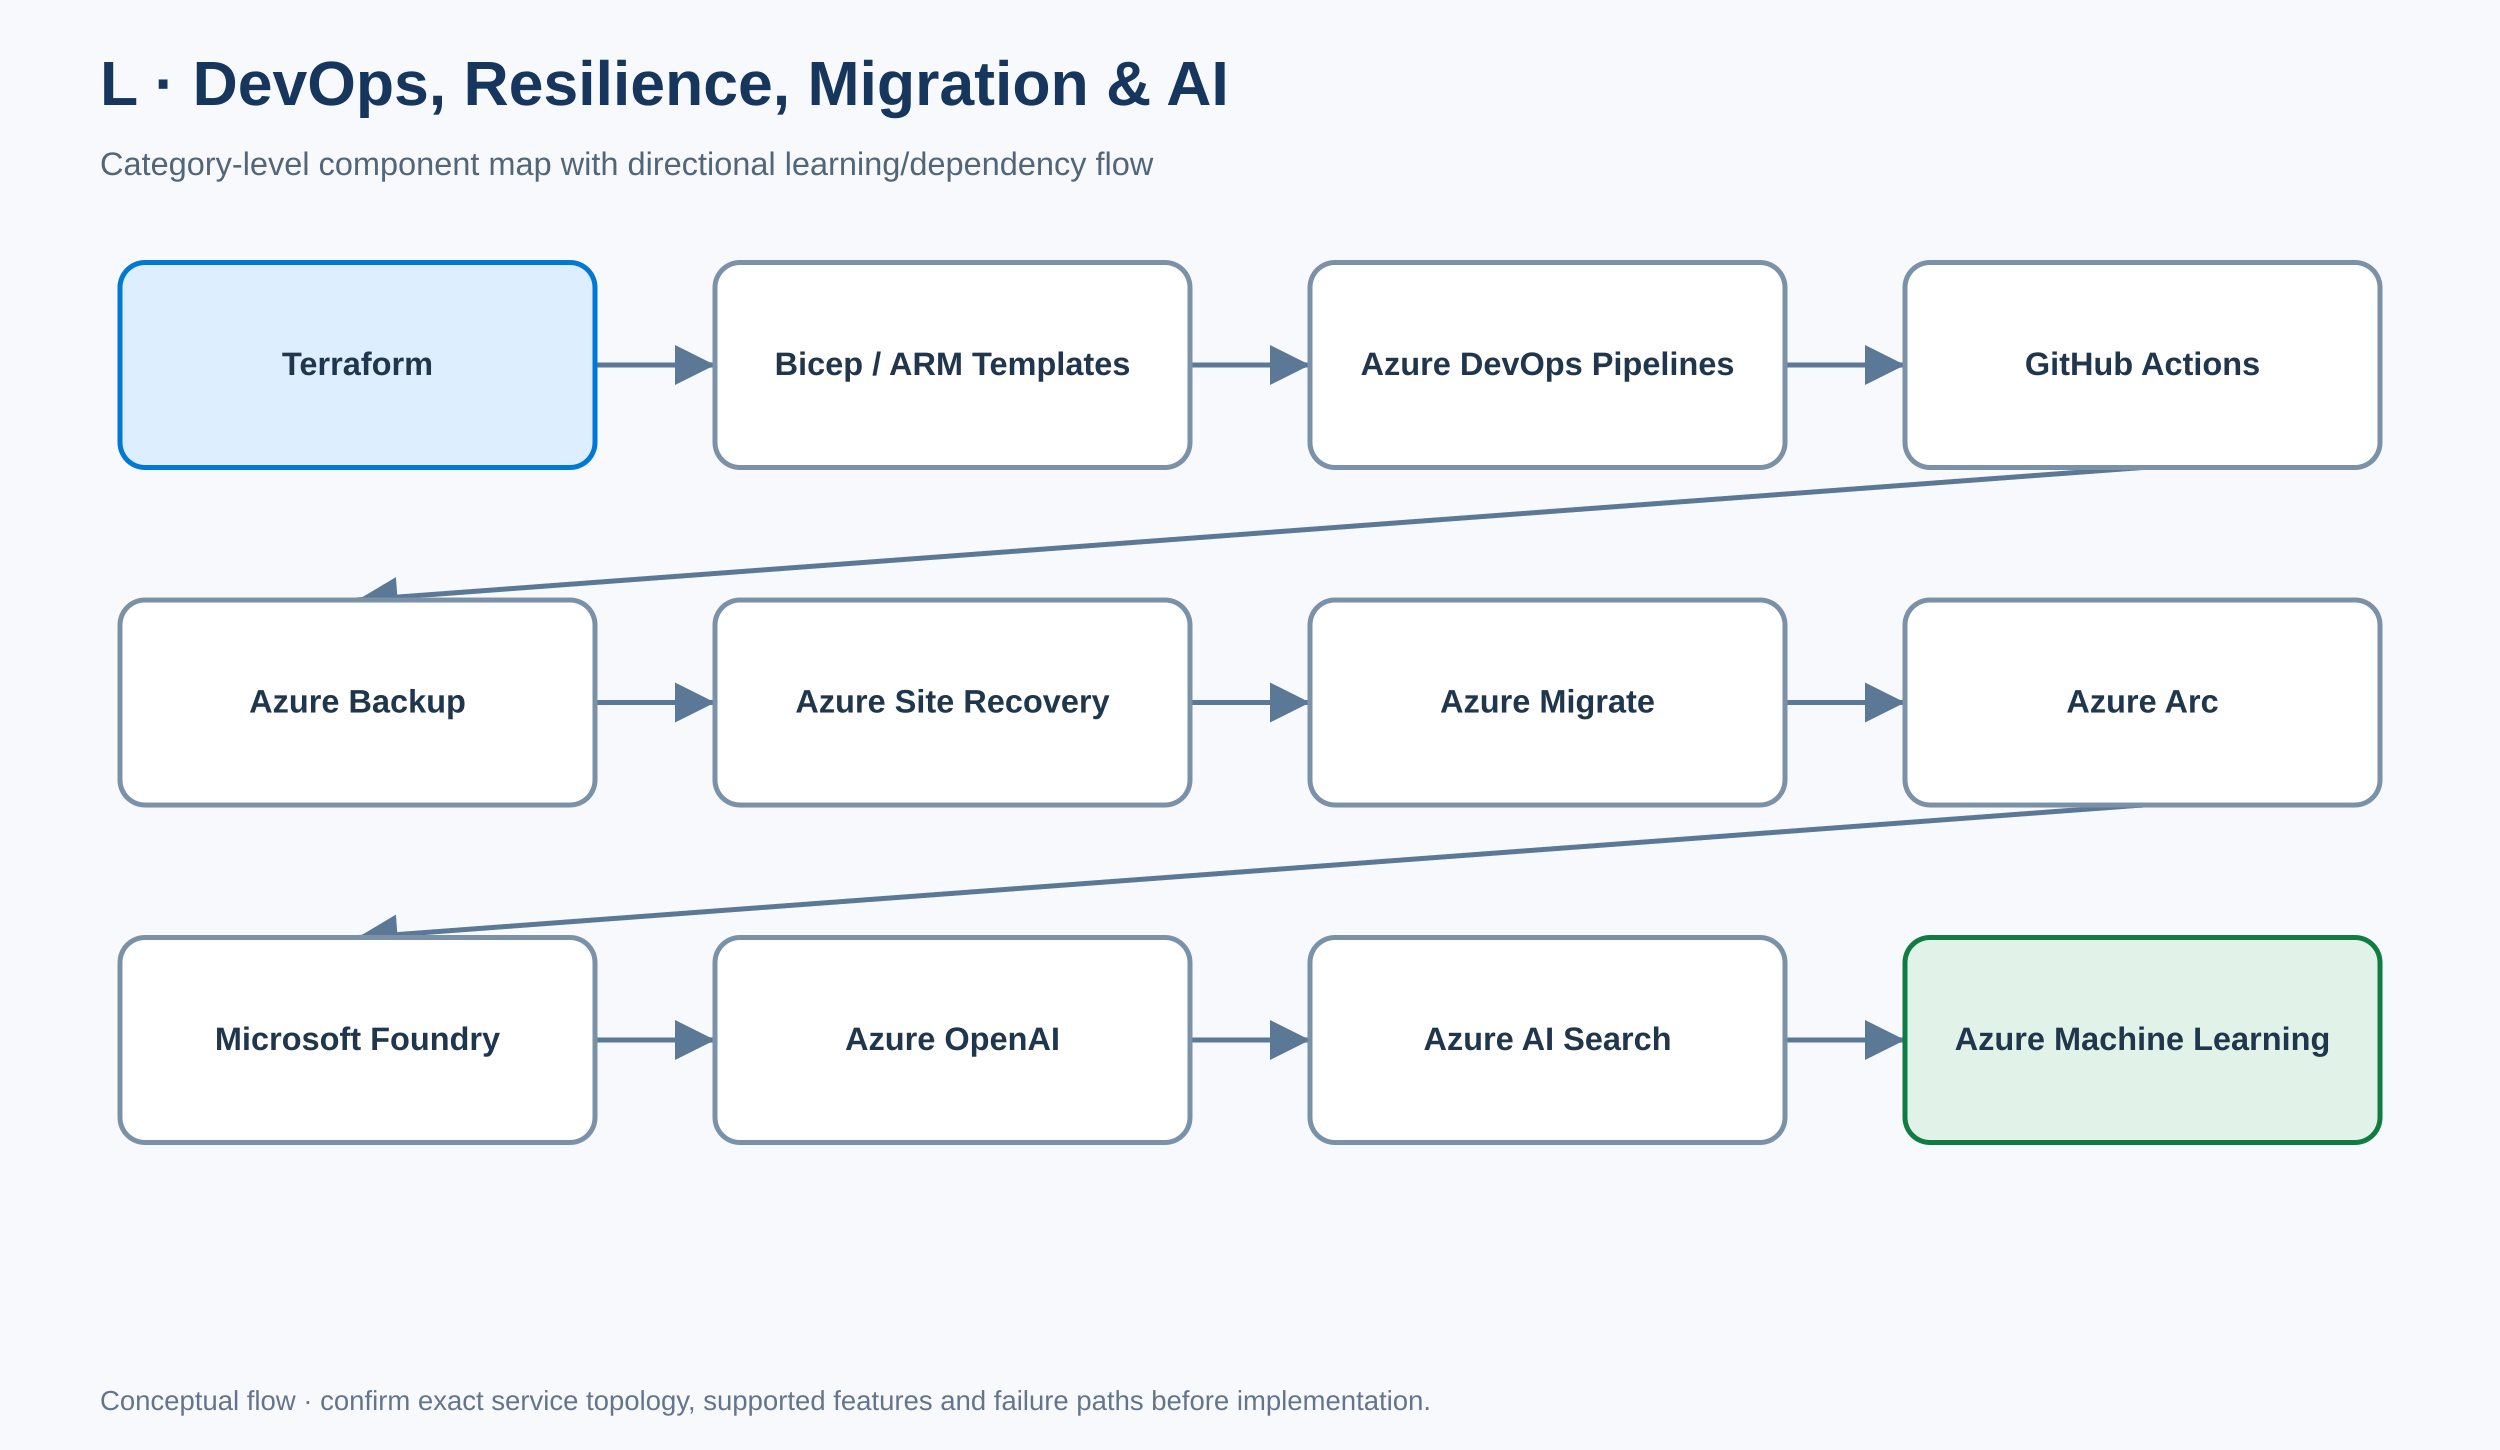
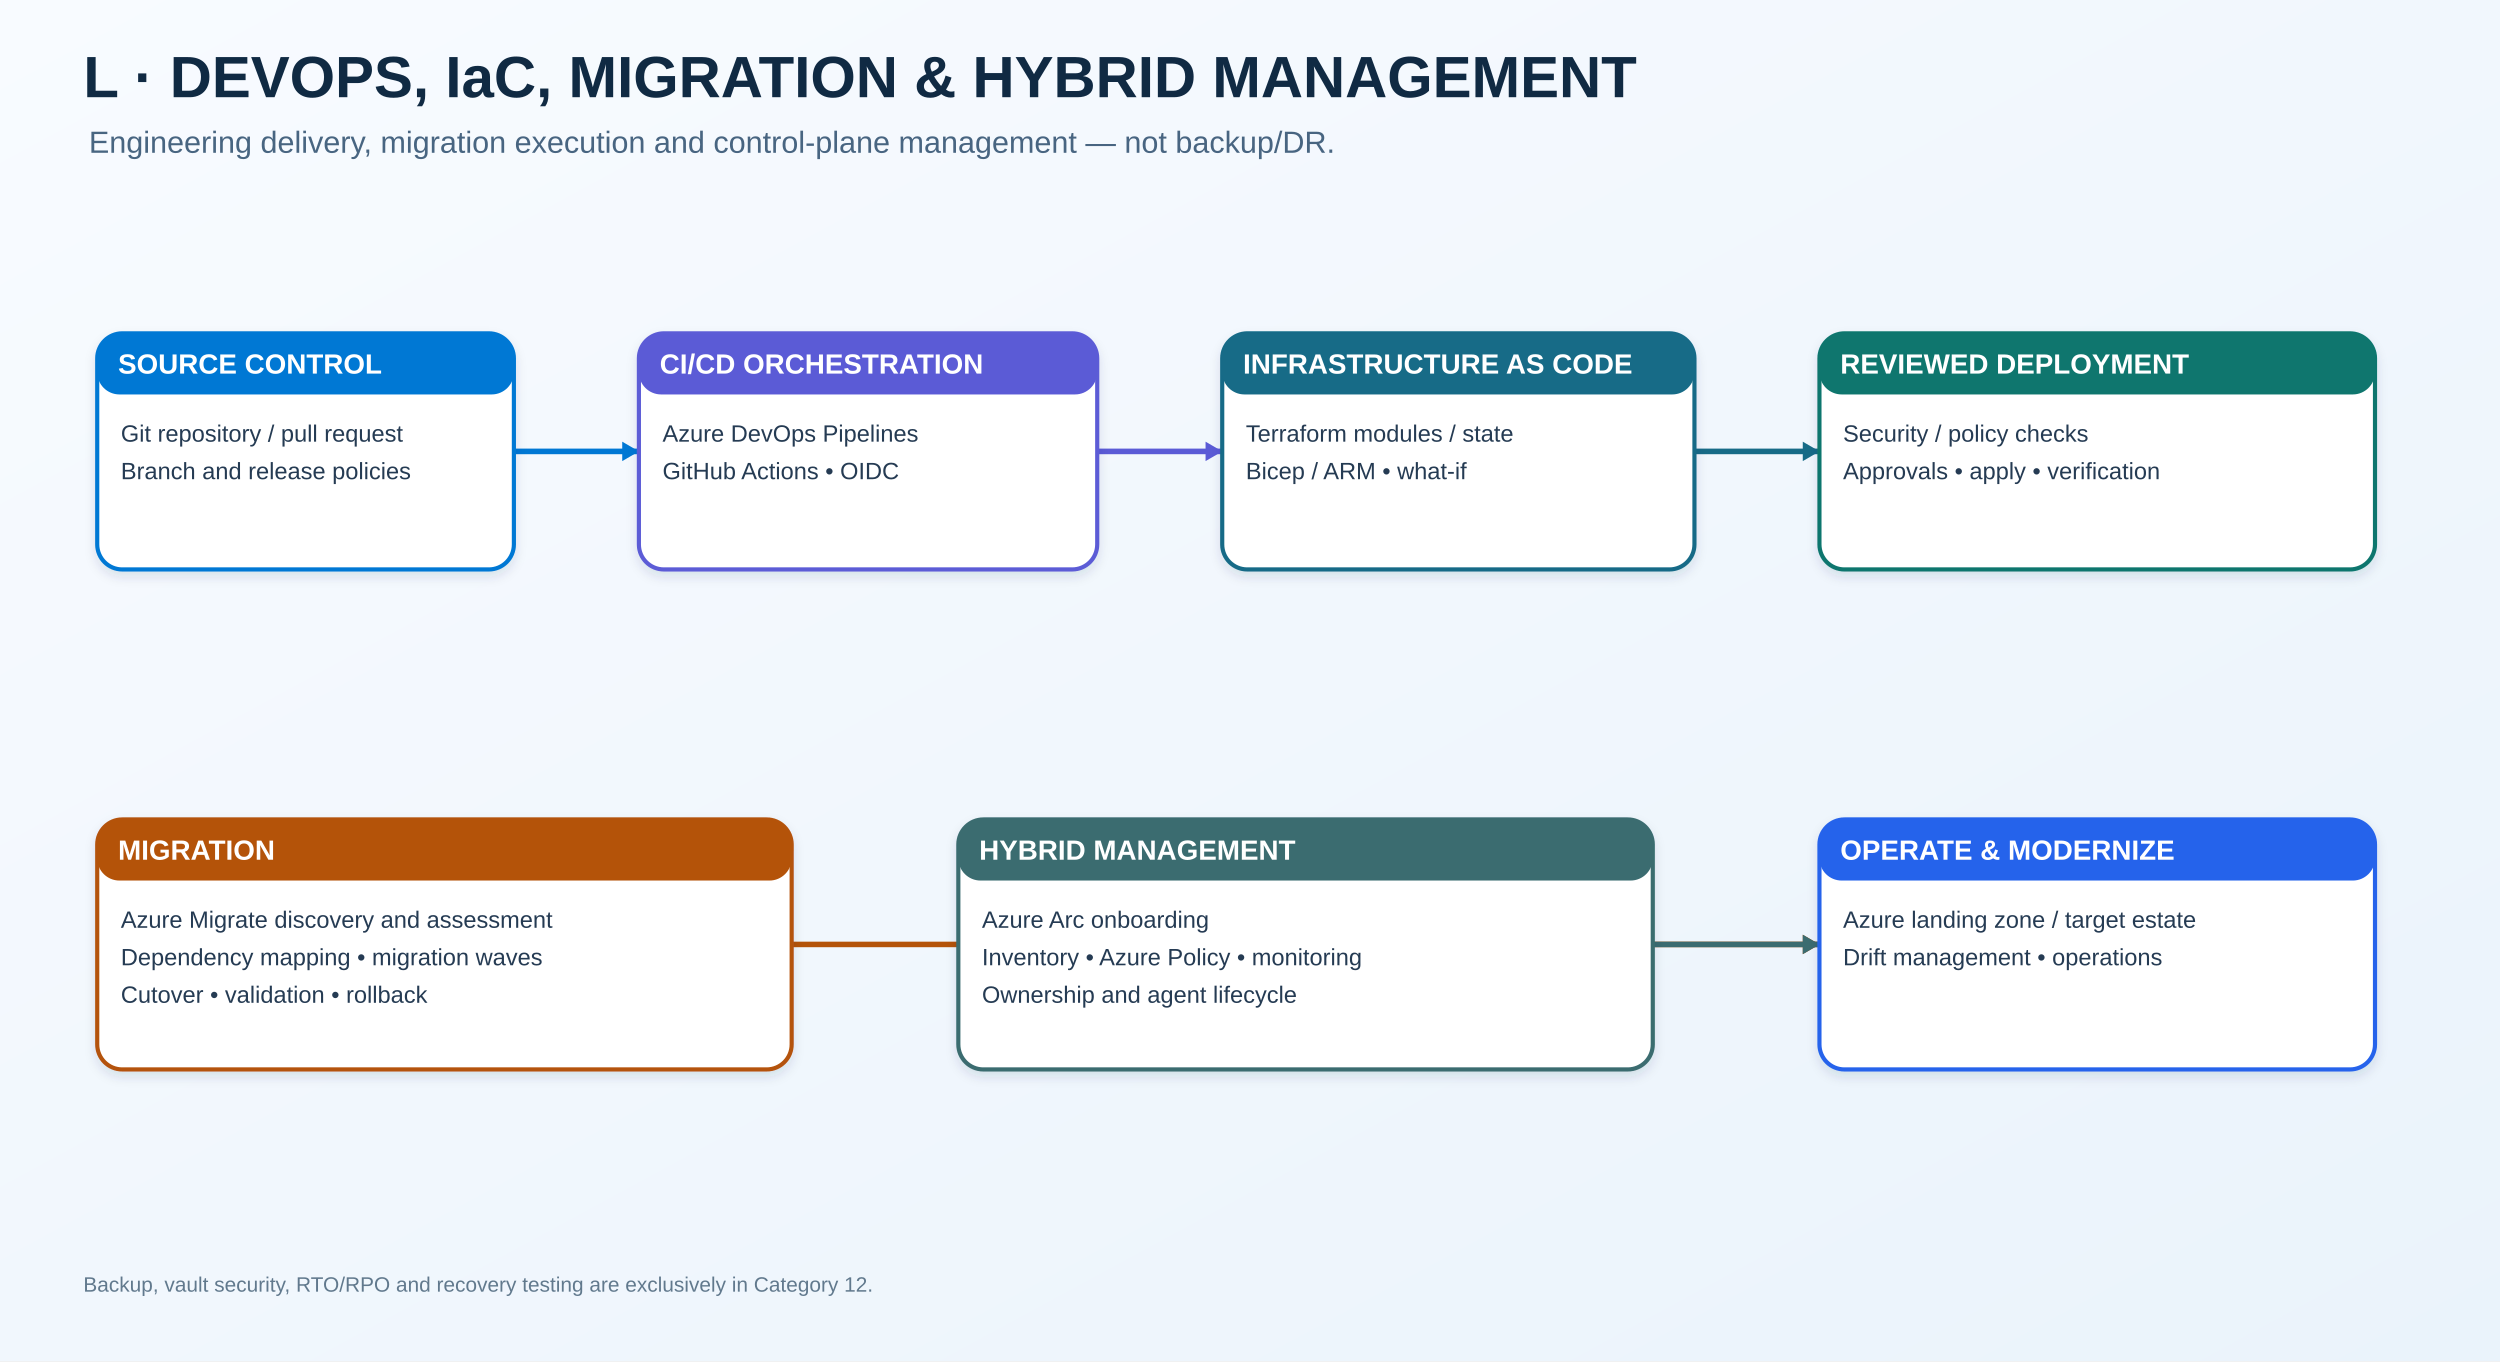
- <svg xmlns="http://www.w3.org/2000/svg" width="1000" height="580" viewBox="0 0 1000 580">
-   <rect width="100%" height="100%" fill="#f7f9fc" />
-   <text x="40" y="42" font-family="Segoe UI,Arial" font-size="25" font-weight="700" fill="#17365d">L · DevOps, Resilience, Migration &amp; AI</text>
-   <text x="40" y="70" font-family="Segoe UI,Arial" font-size="13" fill="#526579">Category-level component map with directional learning/dependency flow</text>
-   <path d="M 238 146 L 286 146" fill="none" stroke="#5b7896" stroke-width="2" marker-end="url(#arrow)" />
-   <path d="M 476 146 L 524 146" fill="none" stroke="#5b7896" stroke-width="2" marker-end="url(#arrow)" />
-   <path d="M 714 146 L 762 146" fill="none" stroke="#5b7896" stroke-width="2" marker-end="url(#arrow)" />
-   <path d="M 857 187 L 143 240" fill="none" stroke="#5b7896" stroke-width="2" marker-end="url(#arrow)" />
-   <path d="M 238 281 L 286 281" fill="none" stroke="#5b7896" stroke-width="2" marker-end="url(#arrow)" />
-   <path d="M 476 281 L 524 281" fill="none" stroke="#5b7896" stroke-width="2" marker-end="url(#arrow)" />
-   <path d="M 714 281 L 762 281" fill="none" stroke="#5b7896" stroke-width="2" marker-end="url(#arrow)" />
-   <path d="M 857 322 L 143 375" fill="none" stroke="#5b7896" stroke-width="2" marker-end="url(#arrow)" />
-   <path d="M 238 416 L 286 416" fill="none" stroke="#5b7896" stroke-width="2" marker-end="url(#arrow)" />
-   <path d="M 476 416 L 524 416" fill="none" stroke="#5b7896" stroke-width="2" marker-end="url(#arrow)" />
-   <path d="M 714 416 L 762 416" fill="none" stroke="#5b7896" stroke-width="2" marker-end="url(#arrow)" />
+ <svg xmlns="http://www.w3.org/2000/svg" width="1800" height="980" viewBox="0 0 1800 980">
  <defs>
-     <marker id="arrow" markerWidth="10" markerHeight="8" refX="8" refY="4" orient="auto">
-       <path d="M0,0 L8,4 L0,8 z" fill="#5b7896" />
-     </marker>
+     <linearGradient id="bg" x1="0" y1="0" x2="1" y2="1">
+       <stop stop-color="#F8FBFF" />
+       <stop offset="1" stop-color="#EAF3FB" />
+     </linearGradient>
+     <filter id="sh">
+       <feDropShadow dx="0" dy="4" stdDeviation="4" flood-color="#183B53" flood-opacity=".12" />
+     </filter>
+     <style>.t{font:800 42px Arial;fill:#102A43}.s{font:22px Arial;fill:#486581}.h{font:700 20px Arial;fill:#FFFFFF}.b{font:17px Arial;fill:#253B53}.n{font:15px Arial;fill:#61798D}</style>
  </defs>
-   <rect x="48" y="105" width="190" height="82" rx="10" fill="#dceeff" stroke="#0078d4" stroke-width="2" />
-   <text x="143" y="150" text-anchor="middle" font-family="Segoe UI,Arial" font-size="13" font-weight="600" fill="#20364d">Terraform</text>
-   <rect x="286" y="105" width="190" height="82" rx="10" fill="#ffffff" stroke="#7b91a8" stroke-width="2" />
-   <text x="381" y="150" text-anchor="middle" font-family="Segoe UI,Arial" font-size="13" font-weight="600" fill="#20364d">Bicep / ARM Templates</text>
-   <rect x="524" y="105" width="190" height="82" rx="10" fill="#ffffff" stroke="#7b91a8" stroke-width="2" />
-   <text x="619" y="150" text-anchor="middle" font-family="Segoe UI,Arial" font-size="13" font-weight="600" fill="#20364d">Azure DevOps Pipelines</text>
-   <rect x="762" y="105" width="190" height="82" rx="10" fill="#ffffff" stroke="#7b91a8" stroke-width="2" />
-   <text x="857" y="150" text-anchor="middle" font-family="Segoe UI,Arial" font-size="13" font-weight="600" fill="#20364d">GitHub Actions</text>
-   <rect x="48" y="240" width="190" height="82" rx="10" fill="#ffffff" stroke="#7b91a8" stroke-width="2" />
-   <text x="143" y="285" text-anchor="middle" font-family="Segoe UI,Arial" font-size="13" font-weight="600" fill="#20364d">Azure Backup</text>
-   <rect x="286" y="240" width="190" height="82" rx="10" fill="#ffffff" stroke="#7b91a8" stroke-width="2" />
-   <text x="381" y="285" text-anchor="middle" font-family="Segoe UI,Arial" font-size="13" font-weight="600" fill="#20364d">Azure Site Recovery</text>
-   <rect x="524" y="240" width="190" height="82" rx="10" fill="#ffffff" stroke="#7b91a8" stroke-width="2" />
-   <text x="619" y="285" text-anchor="middle" font-family="Segoe UI,Arial" font-size="13" font-weight="600" fill="#20364d">Azure Migrate</text>
-   <rect x="762" y="240" width="190" height="82" rx="10" fill="#ffffff" stroke="#7b91a8" stroke-width="2" />
-   <text x="857" y="285" text-anchor="middle" font-family="Segoe UI,Arial" font-size="13" font-weight="600" fill="#20364d">Azure Arc</text>
-   <rect x="48" y="375" width="190" height="82" rx="10" fill="#ffffff" stroke="#7b91a8" stroke-width="2" />
-   <text x="143" y="420" text-anchor="middle" font-family="Segoe UI,Arial" font-size="13" font-weight="600" fill="#20364d">Microsoft Foundry</text>
-   <rect x="286" y="375" width="190" height="82" rx="10" fill="#ffffff" stroke="#7b91a8" stroke-width="2" />
-   <text x="381" y="420" text-anchor="middle" font-family="Segoe UI,Arial" font-size="13" font-weight="600" fill="#20364d">Azure OpenAI</text>
-   <rect x="524" y="375" width="190" height="82" rx="10" fill="#ffffff" stroke="#7b91a8" stroke-width="2" />
-   <text x="619" y="420" text-anchor="middle" font-family="Segoe UI,Arial" font-size="13" font-weight="600" fill="#20364d">Azure AI Search</text>
-   <rect x="762" y="375" width="190" height="82" rx="10" fill="#e1f3e8" stroke="#107c41" stroke-width="2" />
-   <text x="857" y="420" text-anchor="middle" font-family="Segoe UI,Arial" font-size="13" font-weight="600" fill="#20364d">Azure Machine Learning</text>
-   <text x="40" y="564" font-family="Segoe UI,Arial" font-size="11" fill="#64748b">Conceptual flow · confirm exact service topology, supported features and failure paths before implementation.</text>
+   <rect width="100%" height="100%" fill="url(#bg)" />
+   <text x="60" y="70" class="t">L · DEVOPS, IaC, MIGRATION &amp; HYBRID MANAGEMENT</text>
+   <text x="64" y="110" class="s">Engineering delivery, migration execution and control-plane management — not backup/DR.</text>
+   <path d="M370 325 C415 325,415 325,460 325" stroke="#0078D4" stroke-width="4" fill="none" />
+   <path d="M460 325 l-12 -7 v14 z" fill="#0078D4" />
+   <path d="M790 325 C835 325,835 325,880 325" stroke="#5B5BD6" stroke-width="4" fill="none" />
+   <path d="M880 325 l-12 -7 v14 z" fill="#5B5BD6" />
+   <path d="M1220 325 C1265 325,1265 325,1310 325" stroke="#176B87" stroke-width="4" fill="none" />
+   <path d="M1310 325 l-12 -7 v14 z" fill="#176B87" />
+   <path d="M570 680 C940 680,940 680,1310 680" stroke="#B45309" stroke-width="4" fill="none" />
+   <path d="M1310 680 l-12 -7 v14 z" fill="#B45309" />
+   <path d="M1190 680 C1250 680,1250 680,1310 680" stroke="#3B6C70" stroke-width="4" fill="none" />
+   <path d="M1310 680 l-12 -7 v14 z" fill="#3B6C70" />
+   <rect x="70" y="240" width="300" height="170" rx="18" fill="#FFFFFF" stroke="#0078D4" stroke-width="3" filter="url(#sh)" />
+   <rect x="70" y="240" width="300" height="44" rx="16" fill="#0078D4" />
+   <text x="85" y="269" class="h">SOURCE CONTROL</text>
+   <text x="87" y="318" class="b">Git repository / pull request</text>
+   <text x="87" y="345" class="b">Branch and release policies</text>
+   <rect x="460" y="240" width="330" height="170" rx="18" fill="#FFFFFF" stroke="#5B5BD6" stroke-width="3" filter="url(#sh)" />
+   <rect x="460" y="240" width="330" height="44" rx="16" fill="#5B5BD6" />
+   <text x="475" y="269" class="h">CI/CD ORCHESTRATION</text>
+   <text x="477" y="318" class="b">Azure DevOps Pipelines</text>
+   <text x="477" y="345" class="b">GitHub Actions • OIDC</text>
+   <rect x="880" y="240" width="340" height="170" rx="18" fill="#FFFFFF" stroke="#176B87" stroke-width="3" filter="url(#sh)" />
+   <rect x="880" y="240" width="340" height="44" rx="16" fill="#176B87" />
+   <text x="895" y="269" class="h">INFRASTRUCTURE AS CODE</text>
+   <text x="897" y="318" class="b">Terraform modules / state</text>
+   <text x="897" y="345" class="b">Bicep / ARM • what-if</text>
+   <rect x="1310" y="240" width="400" height="170" rx="18" fill="#FFFFFF" stroke="#0F766E" stroke-width="3" filter="url(#sh)" />
+   <rect x="1310" y="240" width="400" height="44" rx="16" fill="#0F766E" />
+   <text x="1325" y="269" class="h">REVIEWED DEPLOYMENT</text>
+   <text x="1327" y="318" class="b">Security / policy checks</text>
+   <text x="1327" y="345" class="b">Approvals • apply • verification</text>
+   <rect x="70" y="590" width="500" height="180" rx="18" fill="#FFFFFF" stroke="#B45309" stroke-width="3" filter="url(#sh)" />
+   <rect x="70" y="590" width="500" height="44" rx="16" fill="#B45309" />
+   <text x="85" y="619" class="h">MIGRATION</text>
+   <text x="87" y="668" class="b">Azure Migrate discovery and assessment</text>
+   <text x="87" y="695" class="b">Dependency mapping • migration waves</text>
+   <text x="87" y="722" class="b">Cutover • validation • rollback</text>
+   <rect x="690" y="590" width="500" height="180" rx="18" fill="#FFFFFF" stroke="#3B6C70" stroke-width="3" filter="url(#sh)" />
+   <rect x="690" y="590" width="500" height="44" rx="16" fill="#3B6C70" />
+   <text x="705" y="619" class="h">HYBRID MANAGEMENT</text>
+   <text x="707" y="668" class="b">Azure Arc onboarding</text>
+   <text x="707" y="695" class="b">Inventory • Azure Policy • monitoring</text>
+   <text x="707" y="722" class="b">Ownership and agent lifecycle</text>
+   <rect x="1310" y="590" width="400" height="180" rx="18" fill="#FFFFFF" stroke="#2563EB" stroke-width="3" filter="url(#sh)" />
+   <rect x="1310" y="590" width="400" height="44" rx="16" fill="#2563EB" />
+   <text x="1325" y="619" class="h">OPERATE &amp; MODERNIZE</text>
+   <text x="1327" y="668" class="b">Azure landing zone / target estate</text>
+   <text x="1327" y="695" class="b">Drift management • operations</text>
+   <text x="60" y="930" class="n">Backup, vault security, RTO/RPO and recovery testing are exclusively in Category 12.</text>
</svg>
